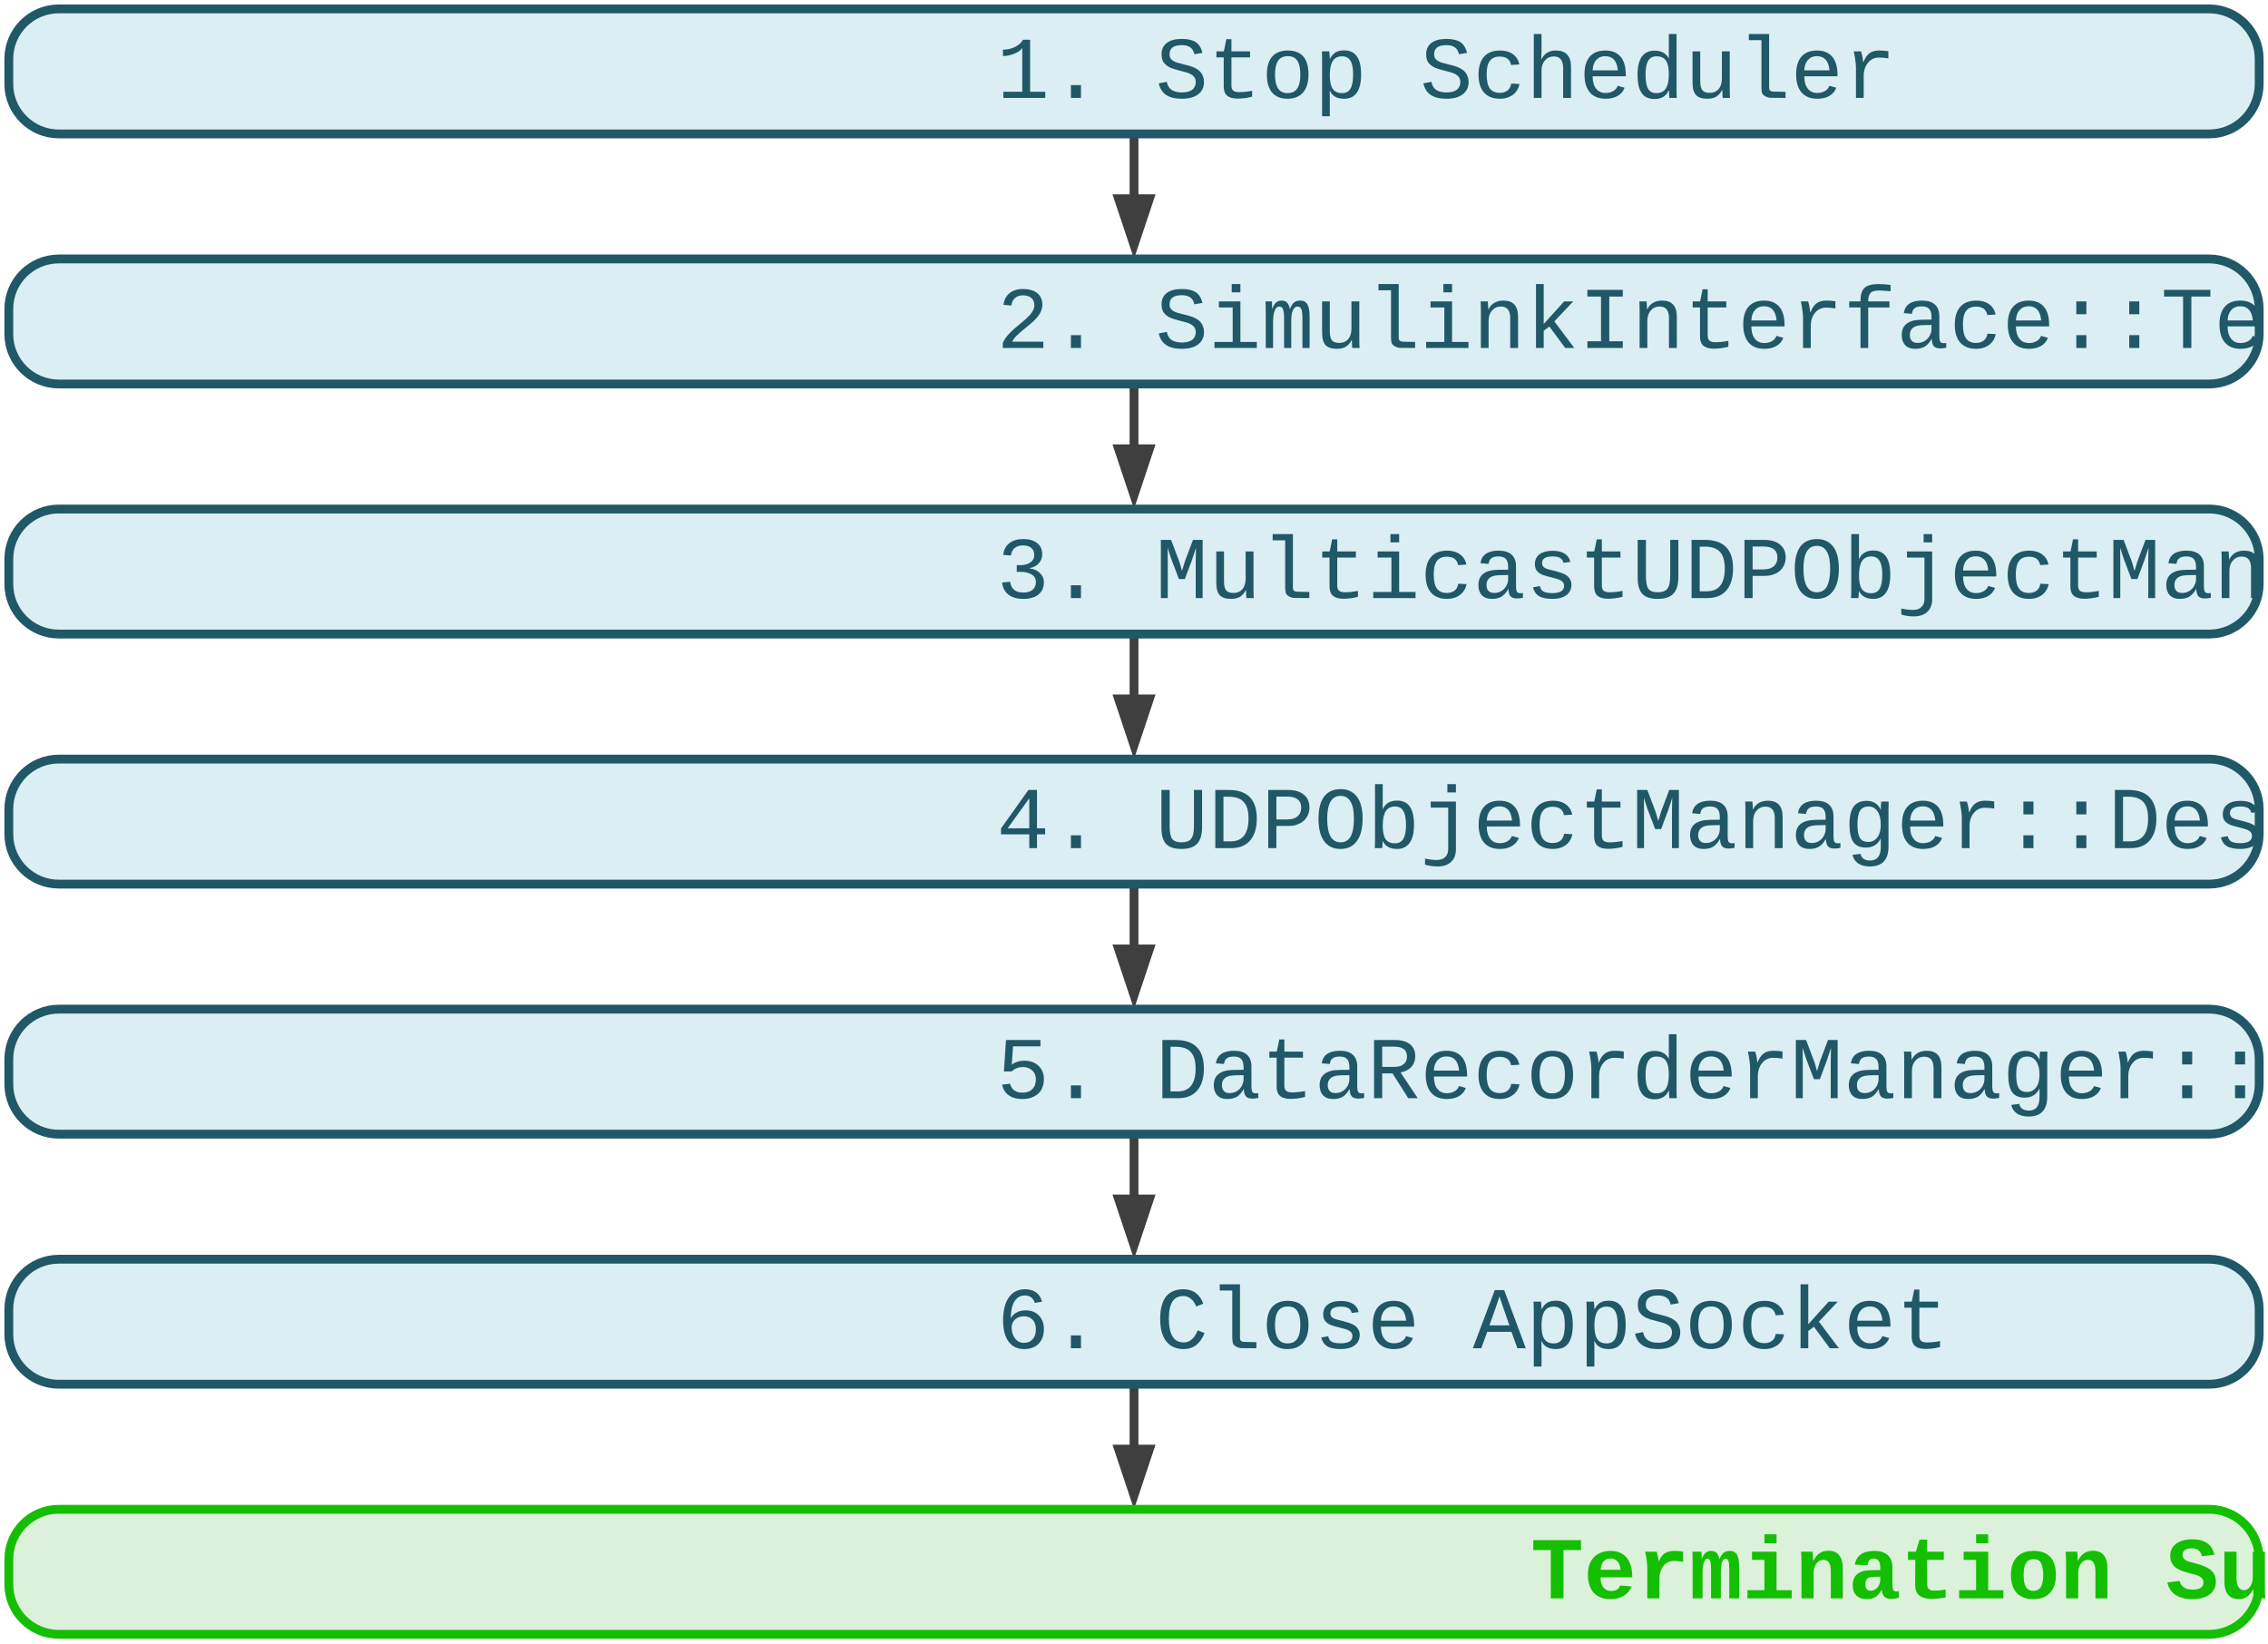
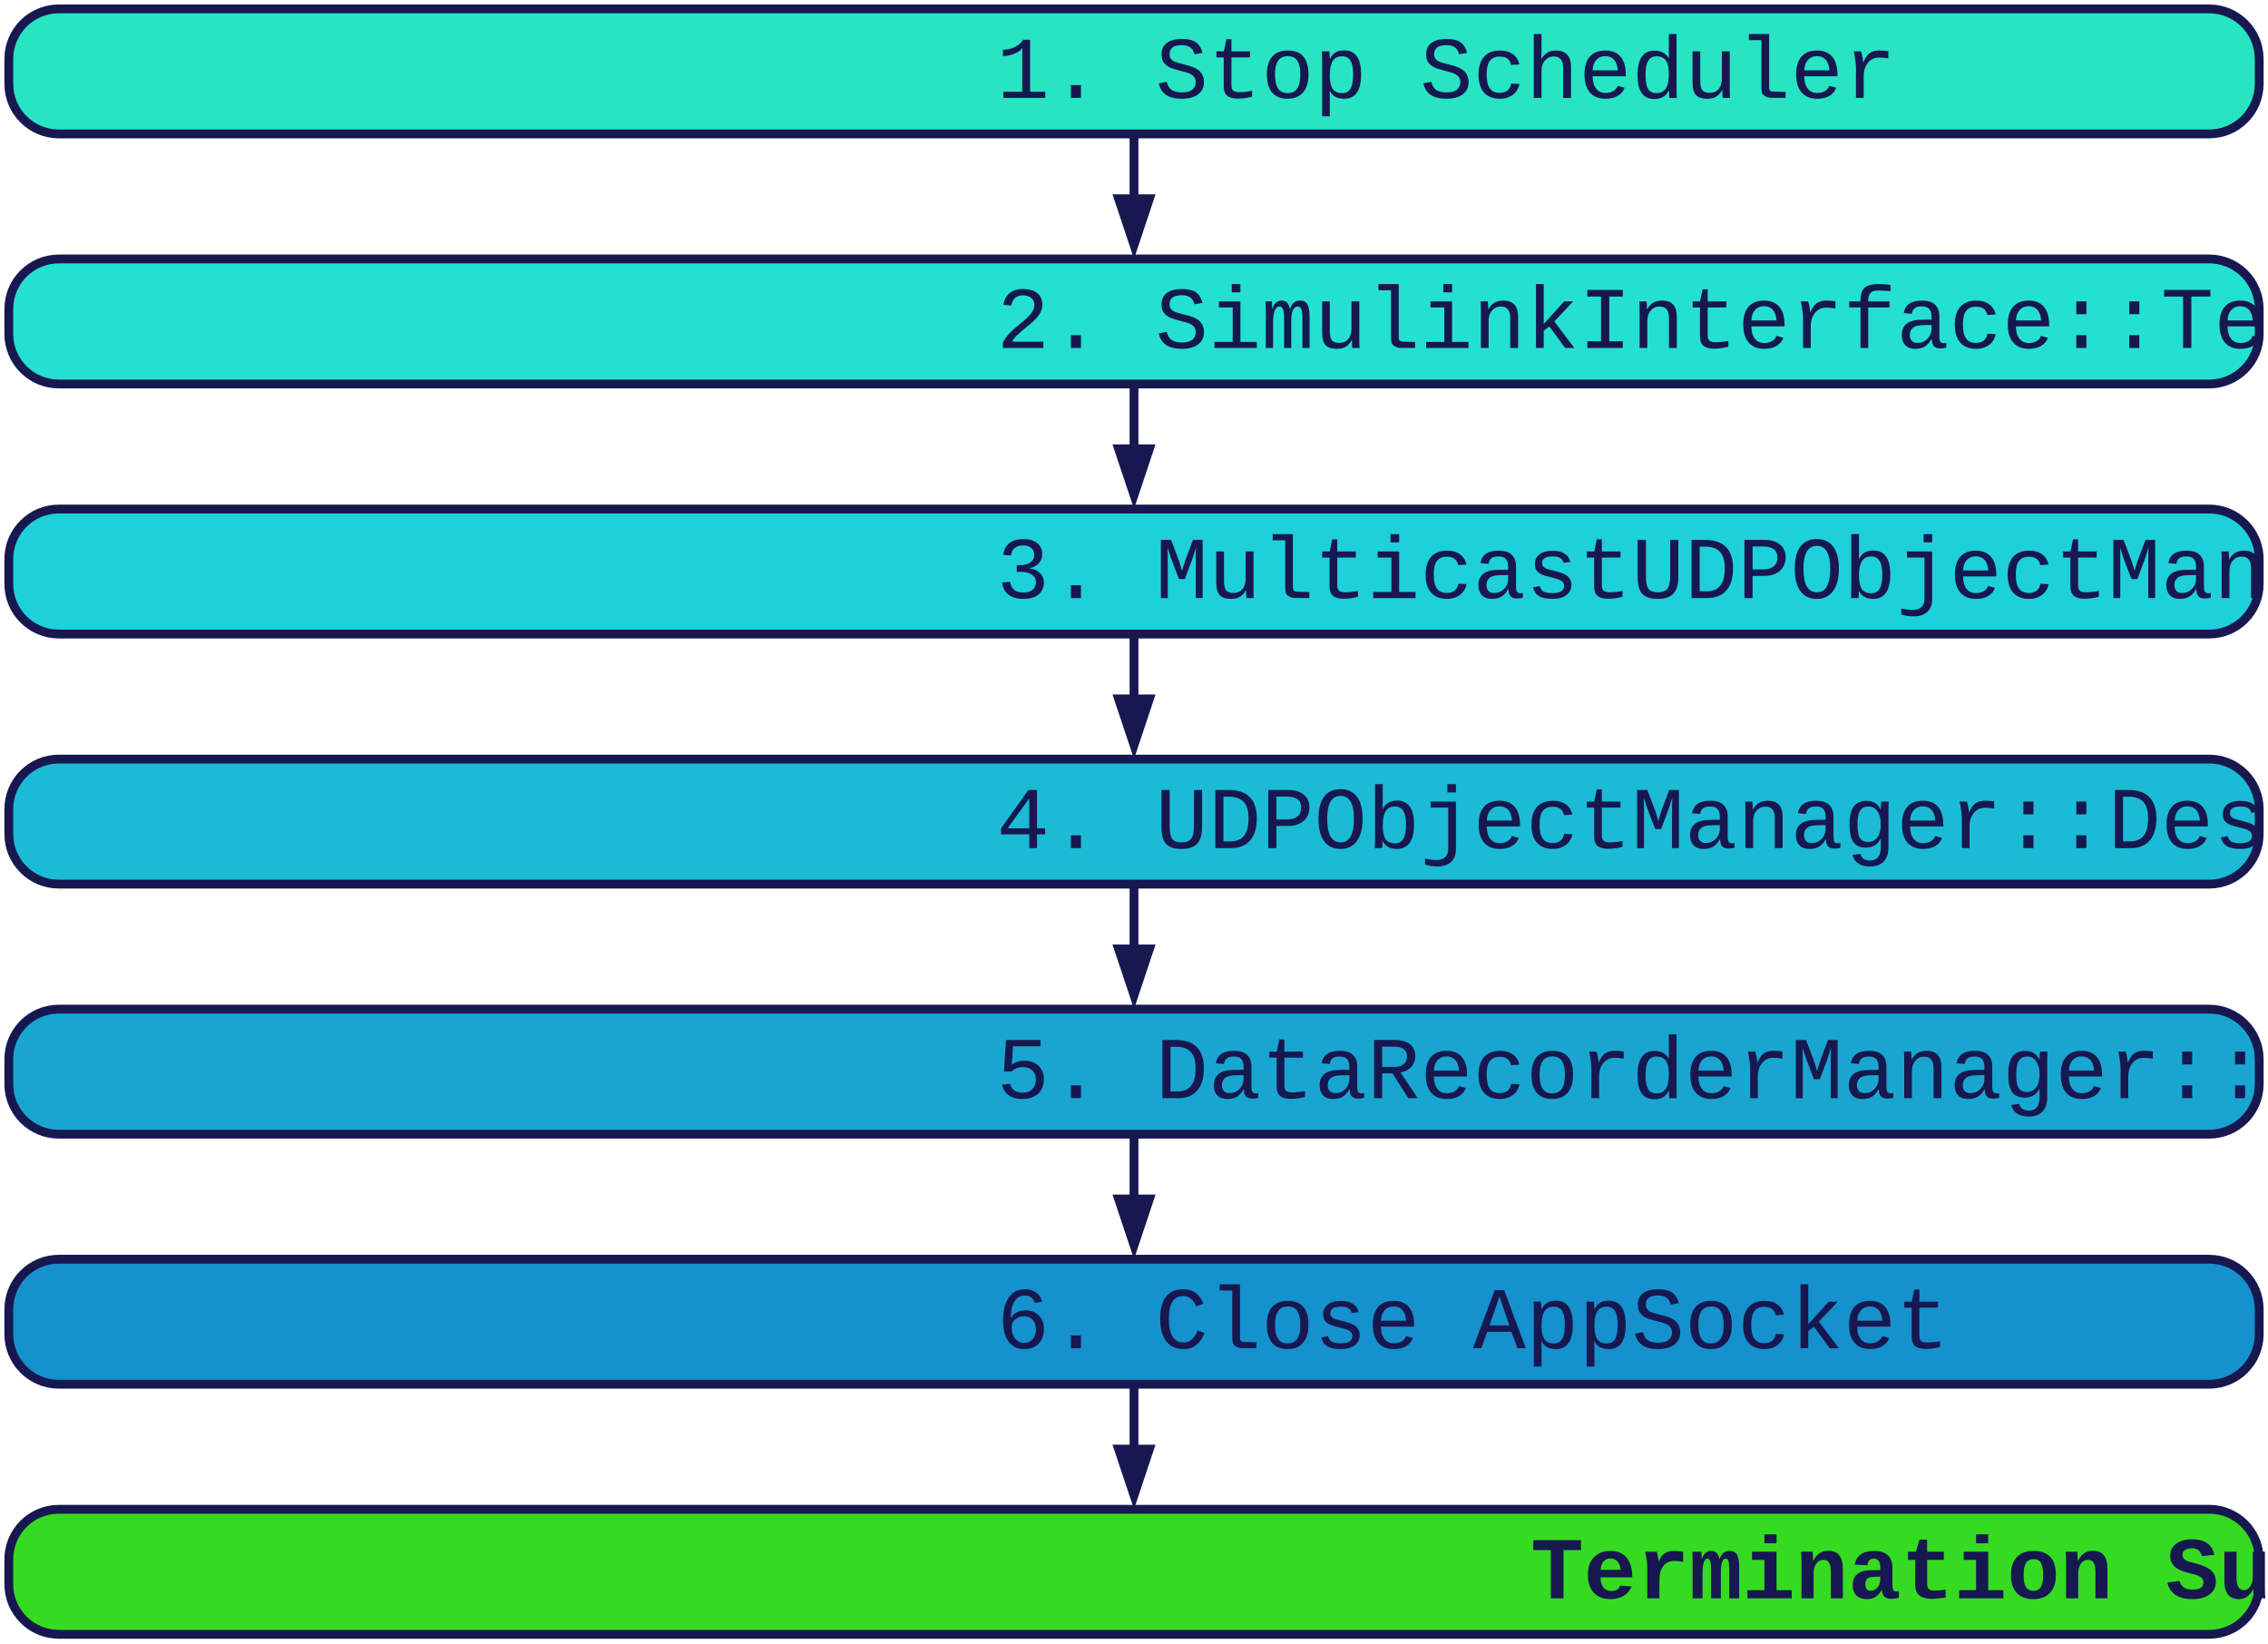
- <svg xmlns="http://www.w3.org/2000/svg" xmlns:ns1="http://schemas.microsoft.com/visio/2003/SVGExtensions/" xmlns:xlink="http://www.w3.org/1999/xlink" width="3.571in" height="2.587in" viewBox="0 0 257.118 186.252" xml:space="preserve" color-interpolation-filters="sRGB" class="st7">
+ <svg xmlns="http://www.w3.org/2000/svg" xmlns:ns1="http://schemas.microsoft.com/visio/2003/SVGExtensions/" xmlns:xlink="http://www.w3.org/1999/xlink" width="3.571in" height="2.587in" viewBox="0 0 257.118 186.252" xml:space="preserve" color-interpolation-filters="sRGB" class="st12">
  <ns1:documentProperties ns1:langID="1031" ns1:metric="true" ns1:viewMarkup="false">
    <ns1:userDefs>
      <ns1:ud ns1:nameU="msvNoAutoConnect" ns1:val="VT0(1):26" />
    </ns1:userDefs>
  </ns1:documentProperties>
  <style type="text/css">
	
- 		.st1 {marker-end:url(#mrkr13-6);stroke:#3f3f3f;stroke-width:1}
- 		.st2 {fill:#3f3f3f;fill-opacity:1;stroke:#3f3f3f;stroke-opacity:1;stroke-width:0.41}
- 		.st3 {fill:#dbeef3;stroke:#205867;stroke-width:1}
- 		.st4 {fill:#205867;font-family:Courier New;font-size:0.833em}
- 		.st5 {fill:#dcf1da;stroke:#13bf00;stroke-width:1}
- 		.st6 {fill:#13bf00;font-family:Courier New;font-size:0.833em;font-weight:bold}
- 		.st7 {fill:none;fill-rule:evenodd;font-size:12px;overflow:visible;stroke-linecap:square;stroke-miterlimit:3}
+ 		.st1 {marker-end:url(#mrkr13-6);stroke:#171850;stroke-width:1}
+ 		.st2 {fill:#171850;fill-opacity:1;stroke:#171850;stroke-opacity:1;stroke-width:0.41}
+ 		.st3 {fill:#27e4c3;stroke:#171850;stroke-width:1}
+ 		.st4 {fill:#171850;font-family:Courier New;font-size:0.833em}
+ 		.st5 {fill:#24e0d0;stroke:#171850;stroke-width:1}
+ 		.st6 {fill:#1bbbd5;stroke:#171850;stroke-width:1}
+ 		.st7 {fill:#18a6d1;stroke:#171850;stroke-width:1}
+ 		.st8 {fill:#1591cd;stroke:#171850;stroke-width:1}
+ 		.st9 {fill:#35db20;stroke:#171850;stroke-width:1}
+ 		.st10 {fill:#171850;font-family:Courier New;font-size:0.833em;font-weight:bold}
+ 		.st11 {fill:#1ed0da;stroke:#171850;stroke-width:1}
+ 		.st12 {fill:none;fill-rule:evenodd;font-size:12px;overflow:visible;stroke-linecap:square;stroke-miterlimit:3}
	
	</style>
  <defs id="Markers">
    <g id="lend13">
      <path d="M 3 1 L 0 0 L 3 -1 L 3 1 " style="stroke:none" />
    </g>
    <marker id="mrkr13-6" class="st2" ns1:arrowType="13" ns1:arrowSize="0" ns1:setback="7.32" refX="-7.32" orient="auto" markerUnits="strokeWidth" overflow="visible">
      <use xlink:href="#lend13" transform="scale(-2.44,-2.44) " />
    </marker>
  </defs>
  <g ns1:mID="19" ns1:index="8" ns1:groupContext="foregroundPage">
    <ns1:pageProperties ns1:drawingScale="0.0393701" ns1:pageScale="0.0393701" ns1:drawingUnits="24" ns1:shadowOffsetX="9" ns1:shadowOffsetY="-9" />
    <g id="shape15-1" ns1:mID="15" ns1:groupContext="shape" transform="translate(314.811,71.8661) rotate(90)">
      <path d="M0 186.25 L6.85 186.25" class="st1" />
    </g>
    <g id="shape13-7" ns1:mID="13" ns1:groupContext="shape" transform="translate(314.811,156.906) rotate(90)">
      <path d="M0 186.25 L6.85 186.25" class="st1" />
    </g>
    <g id="shape1-12" ns1:mID="1" ns1:groupContext="shape" transform="translate(314.811,15.1732) rotate(90)">
      <path d="M0 186.25 L6.85 186.25" class="st1" />
    </g>
    <g id="shape8-17" ns1:mID="8" ns1:groupContext="shape" transform="translate(314.811,43.5197) rotate(90)">
      <path d="M0 186.25 L6.85 186.25" class="st1" />
    </g>
    <g id="shape9-22" ns1:mID="9" ns1:groupContext="shape" transform="translate(314.811,100.213) rotate(90)">
      <path d="M0 186.25 L6.85 186.25" class="st1" />
    </g>
    <g id="shape10-27" ns1:mID="10" ns1:groupContext="shape" transform="translate(314.811,128.559) rotate(90)">
      <path d="M0 186.25 L6.85 186.25" class="st1" />
    </g>
    <g id="shape2-32" ns1:mID="2" ns1:groupContext="shape" transform="translate(1,-171.079)">
      <ns1:textBlock ns1:margins="rect(4,4,4,4)" ns1:tabSpace="42.5197" />
      <ns1:textRect cx="127.559" cy="179.165" width="255.12" height="14.173" />
      <rect x="0" y="172.079" width="255.118" height="14.173" rx="5.669" ry="5.669" class="st3" />
      <text x="4" y="182.17" class="st4" ns1:langID="1031">
        <ns1:paragraph />
        <ns1:tabList />1. Stop Scheduler</text>
    </g>
    <g id="shape3-35" ns1:mID="3" ns1:groupContext="shape" transform="translate(1,-142.732)">
      <ns1:textBlock ns1:margins="rect(4,4,4,4)" ns1:tabSpace="42.5197" />
      <ns1:textRect cx="127.559" cy="179.165" width="255.12" height="14.173" />
-       <rect x="0" y="172.079" width="255.118" height="14.173" rx="5.669" ry="5.669" class="st3" />
+       <rect x="0" y="172.079" width="255.118" height="14.173" rx="5.669" ry="5.669" class="st5" />
      <text x="4" y="182.17" class="st4" ns1:langID="1031">
        <ns1:paragraph />
        <ns1:tabList />2. SimulinkInterface::Terminate()</text>
    </g>
    <g id="shape4-38" ns1:mID="4" ns1:groupContext="shape" transform="translate(1.00001,-86.0394)">
      <ns1:textBlock ns1:margins="rect(4,4,4,4)" ns1:tabSpace="42.5197" />
      <ns1:textRect cx="127.559" cy="179.165" width="255.12" height="14.173" />
-       <rect x="0" y="172.079" width="255.118" height="14.173" rx="5.669" ry="5.669" class="st3" />
+       <rect x="0" y="172.079" width="255.118" height="14.173" rx="5.669" ry="5.669" class="st6" />
      <text x="4" y="182.17" class="st4" ns1:langID="1031">
        <ns1:paragraph />
        <ns1:tabList />4. UDPObjectManager::Destroy()</text>
    </g>
    <g id="shape5-41" ns1:mID="5" ns1:groupContext="shape" transform="translate(1.00001,-57.6929)">
      <ns1:textBlock ns1:margins="rect(4,4,4,4)" ns1:tabSpace="42.5197" />
      <ns1:textRect cx="127.559" cy="179.165" width="255.12" height="14.173" />
-       <rect x="0" y="172.079" width="255.118" height="14.173" rx="5.669" ry="5.669" class="st3" />
+       <rect x="0" y="172.079" width="255.118" height="14.173" rx="5.669" ry="5.669" class="st7" />
      <text x="4" y="182.17" class="st4" ns1:langID="1031">
        <ns1:paragraph />
        <ns1:tabList />5. DataRecorderManager::Destroy()</text>
    </g>
    <g id="shape7-44" ns1:mID="7" ns1:groupContext="shape" transform="translate(1.00001,-29.3465)">
      <ns1:textBlock ns1:margins="rect(4,4,4,4)" ns1:tabSpace="42.5197" />
      <ns1:textRect cx="127.559" cy="179.165" width="255.12" height="14.173" />
-       <rect x="0" y="172.079" width="255.118" height="14.173" rx="5.669" ry="5.669" class="st3" />
+       <rect x="0" y="172.079" width="255.118" height="14.173" rx="5.669" ry="5.669" class="st8" />
      <text x="4" y="182.17" class="st4" ns1:langID="1031">
        <ns1:paragraph />
        <ns1:tabList />6. Close AppSocket</text>
    </g>
    <g id="shape12-47" ns1:mID="12" ns1:groupContext="shape" transform="translate(1.00001,-1)">
      <ns1:textBlock ns1:margins="rect(4,4,4,4)" ns1:tabSpace="42.5197" />
      <ns1:textRect cx="127.559" cy="179.165" width="255.12" height="14.173" />
-       <rect x="0" y="172.079" width="255.118" height="14.173" rx="5.669" ry="5.669" class="st5" />
-       <text x="64.55" y="182.17" class="st6" ns1:langID="1031">
+       <rect x="0" y="172.079" width="255.118" height="14.173" rx="5.669" ry="5.669" class="st9" />
+       <text x="64.55" y="182.17" class="st10" ns1:langID="1031">
        <ns1:paragraph ns1:horizAlign="1" />
        <ns1:tabList />Termination Succeeded</text>
    </g>
    <g id="shape14-50" ns1:mID="14" ns1:groupContext="shape" transform="translate(1.00001,-114.386)">
      <ns1:textBlock ns1:margins="rect(4,4,4,4)" ns1:tabSpace="42.5197" />
      <ns1:textRect cx="127.559" cy="179.165" width="255.12" height="14.173" />
-       <rect x="0" y="172.079" width="255.118" height="14.173" rx="5.669" ry="5.669" class="st3" />
+       <rect x="0" y="172.079" width="255.118" height="14.173" rx="5.669" ry="5.669" class="st11" />
      <text x="4" y="182.17" class="st4" ns1:langID="1031">
        <ns1:paragraph />
        <ns1:tabList />3. MulticastUDPObjectManager::Destroy()</text>
    </g>
  </g>
</svg>
